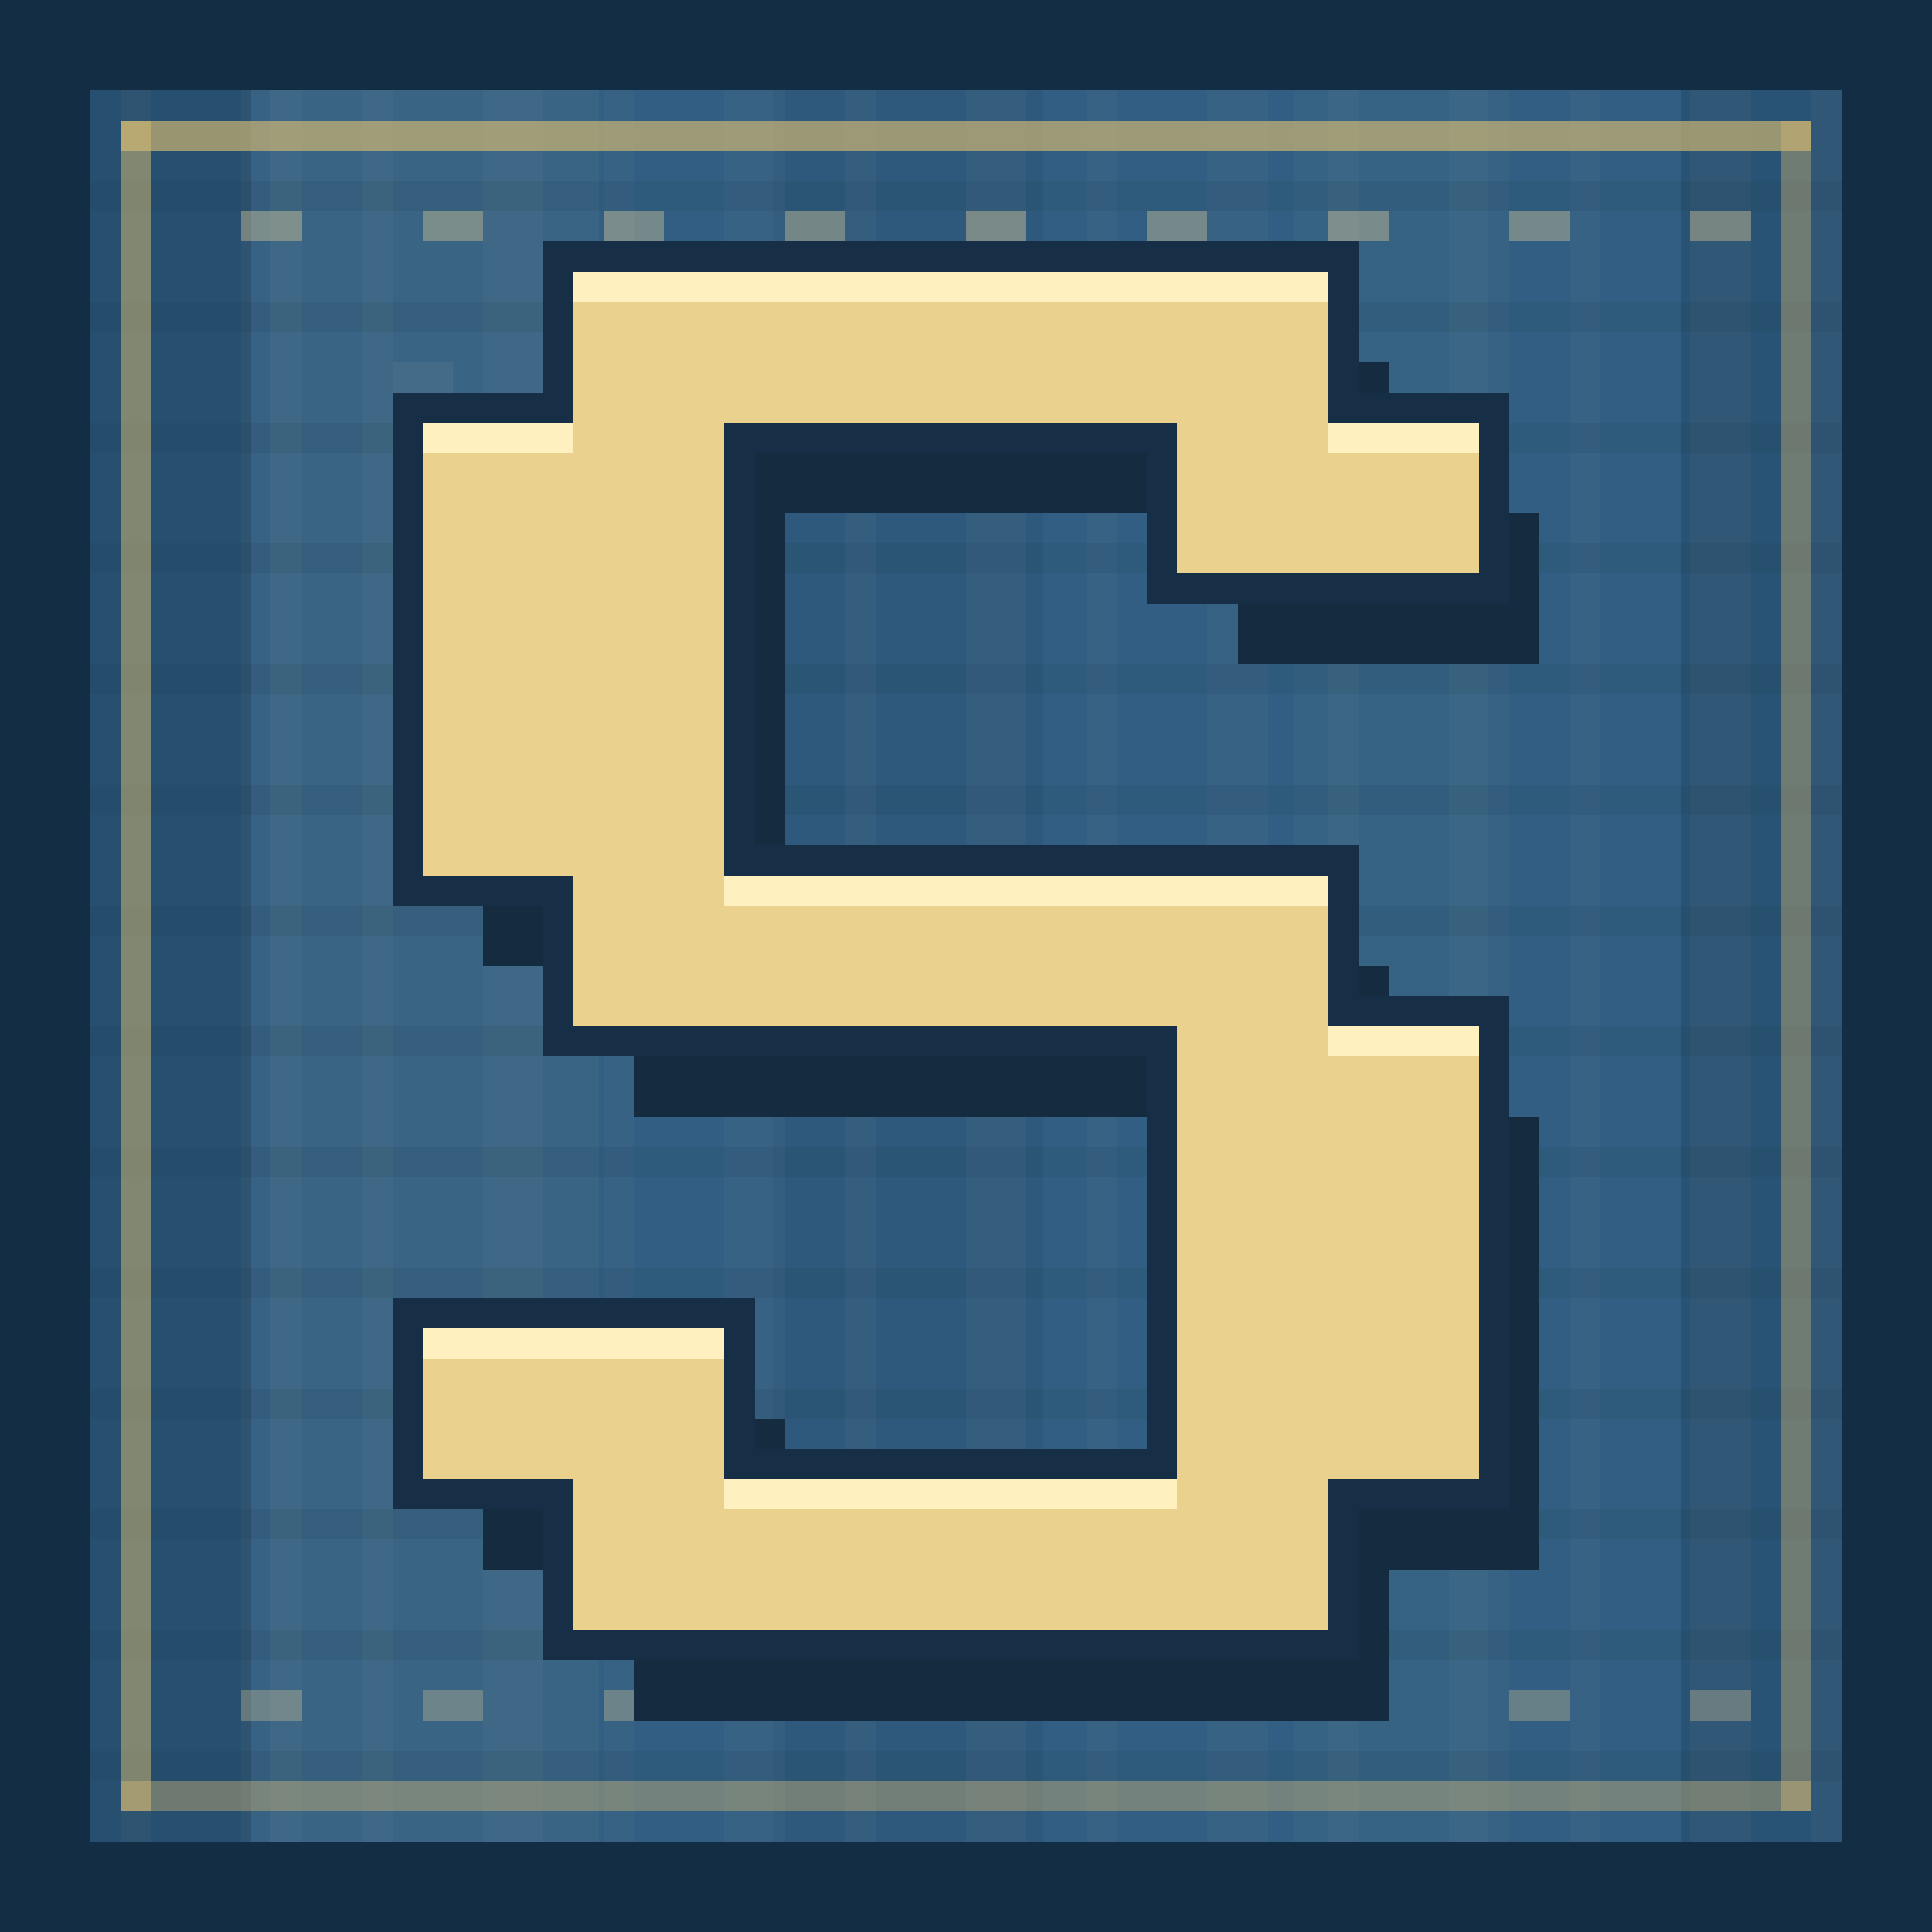
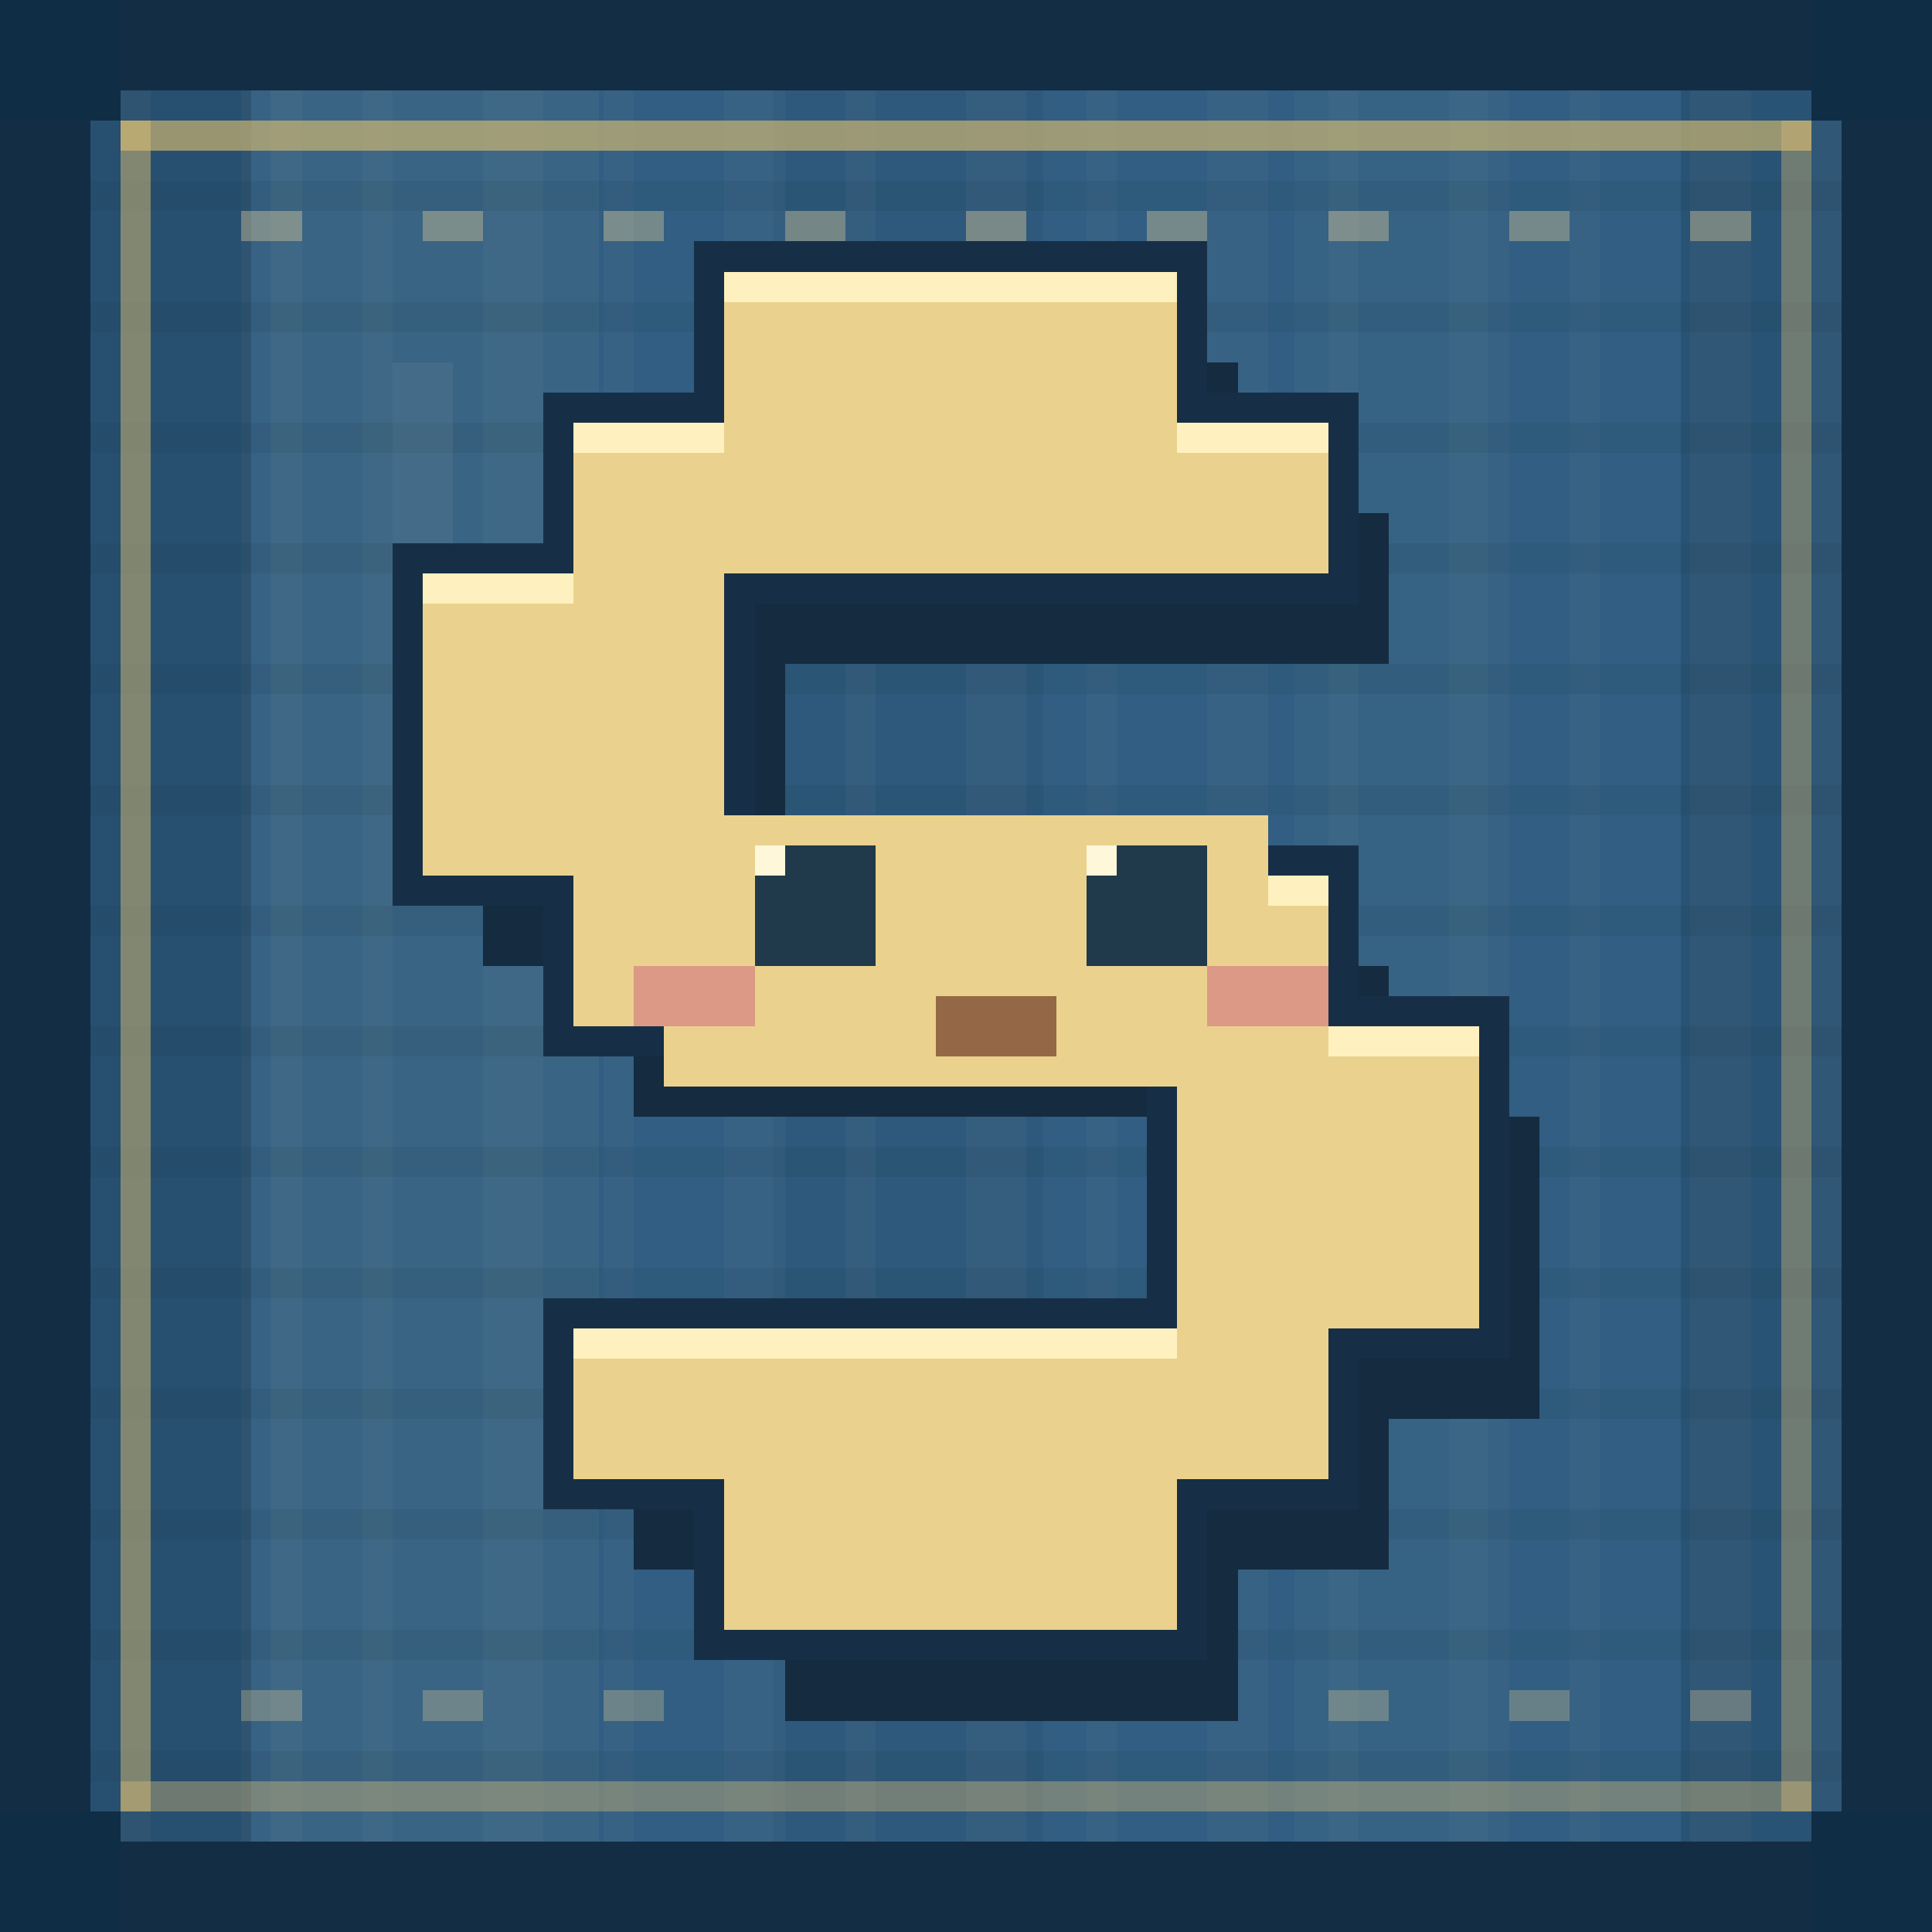
<svg xmlns="http://www.w3.org/2000/svg" width="64" height="64" viewBox="0 0 64 64" shape-rendering="crispEdges">
  <rect x="0" y="0" width="64" height="64" fill="#315e82" opacity="1" />
  <rect x="0" y="0" width="8.32" height="64" fill="#102d46" opacity="0.3" />
  <rect x="8.96" y="0" width="10.88" height="64" fill="#eddfb3" opacity="0.045" />
  <rect x="25.6" y="0" width="8.96" height="64" fill="#17324c" opacity="0.12" />
  <rect x="42.88" y="0" width="6.4" height="64" fill="#eddfb3" opacity="0.035" />
  <rect x="55.68" y="0" width="8.32" height="64" fill="#102d46" opacity="0.24" />
  <rect x="0" y="0" width="2" height="64" fill="#ffeac6" opacity="0.035" />
  <rect x="4" y="0" width="1" height="64" fill="#ffeac6" opacity="0.035" />
  <rect x="8" y="0" width="2" height="64" fill="#ffeac6" opacity="0.035" />
  <rect x="12" y="0" width="1" height="64" fill="#ffeac6" opacity="0.035" />
  <rect x="16" y="0" width="2" height="64" fill="#ffeac6" opacity="0.035" />
  <rect x="20" y="0" width="1" height="64" fill="#ffeac6" opacity="0.035" />
  <rect x="24" y="0" width="2" height="64" fill="#ffeac6" opacity="0.035" />
  <rect x="28" y="0" width="1" height="64" fill="#ffeac6" opacity="0.035" />
  <rect x="32" y="0" width="2" height="64" fill="#ffeac6" opacity="0.035" />
  <rect x="36" y="0" width="1" height="64" fill="#ffeac6" opacity="0.035" />
  <rect x="40" y="0" width="2" height="64" fill="#ffeac6" opacity="0.035" />
  <rect x="44" y="0" width="1" height="64" fill="#ffeac6" opacity="0.035" />
  <rect x="48" y="0" width="2" height="64" fill="#ffeac6" opacity="0.035" />
  <rect x="52" y="0" width="1" height="64" fill="#ffeac6" opacity="0.035" />
  <rect x="56" y="0" width="2" height="64" fill="#ffeac6" opacity="0.035" />
  <rect x="60" y="0" width="1" height="64" fill="#ffeac6" opacity="0.035" />
  <rect x="0" y="2" width="64" height="1" fill="#132127" opacity="0.08" />
  <rect x="0" y="6" width="64" height="1" fill="#132127" opacity="0.08" />
  <rect x="0" y="10" width="64" height="1" fill="#132127" opacity="0.08" />
  <rect x="0" y="14" width="64" height="1" fill="#132127" opacity="0.08" />
  <rect x="0" y="18" width="64" height="1" fill="#132127" opacity="0.08" />
  <rect x="0" y="22" width="64" height="1" fill="#132127" opacity="0.08" />
  <rect x="0" y="26" width="64" height="1" fill="#132127" opacity="0.08" />
  <rect x="0" y="30" width="64" height="1" fill="#132127" opacity="0.08" />
  <rect x="0" y="34" width="64" height="1" fill="#132127" opacity="0.08" />
  <rect x="0" y="38" width="64" height="1" fill="#132127" opacity="0.08" />
  <rect x="0" y="42" width="64" height="1" fill="#132127" opacity="0.08" />
  <rect x="0" y="46" width="64" height="1" fill="#132127" opacity="0.08" />
  <rect x="0" y="50" width="64" height="1" fill="#132127" opacity="0.08" />
  <rect x="0" y="54" width="64" height="1" fill="#132127" opacity="0.08" />
  <rect x="0" y="58" width="64" height="1" fill="#132127" opacity="0.08" />
  <rect x="0" y="62" width="64" height="1" fill="#132127" opacity="0.08" />
  <rect x="13" y="12" width="2" height="7" fill="#ffedc5" opacity="0.055" />
  <rect x="0" y="0" width="64" height="3" fill="#132d45" opacity="1" />
  <rect x="0" y="61" width="64" height="3" fill="#132d45" opacity="1" />
  <rect x="0" y="0" width="3" height="64" fill="#132d45" opacity="1" />
  <rect x="61" y="0" width="3" height="64" fill="#132d45" opacity="1" />
  <rect x="4" y="4" width="56" height="1" fill="#d6ba72" opacity="0.65" />
  <rect x="4" y="59" width="56" height="1" fill="#d6ba72" opacity="0.4" />
  <rect x="4" y="4" width="1" height="56" fill="#d6ba72" opacity="0.5" />
  <rect x="59" y="4" width="1" height="56" fill="#d6ba72" opacity="0.4" />
  <rect x="8" y="7" width="2" height="1" fill="#e8d096" opacity="0.38" />
  <rect x="8" y="56" width="2" height="1" fill="#e8d096" opacity="0.3" />
  <rect x="14" y="7" width="2" height="1" fill="#e8d096" opacity="0.38" />
  <rect x="14" y="56" width="2" height="1" fill="#e8d096" opacity="0.3" />
  <rect x="20" y="7" width="2" height="1" fill="#e8d096" opacity="0.38" />
  <rect x="20" y="56" width="2" height="1" fill="#e8d096" opacity="0.3" />
  <rect x="26" y="7" width="2" height="1" fill="#e8d096" opacity="0.38" />
  <rect x="26" y="56" width="2" height="1" fill="#e8d096" opacity="0.3" />
  <rect x="32" y="7" width="2" height="1" fill="#e8d096" opacity="0.38" />
  <rect x="32" y="56" width="2" height="1" fill="#e8d096" opacity="0.3" />
  <rect x="38" y="7" width="2" height="1" fill="#e8d096" opacity="0.38" />
  <rect x="38" y="56" width="2" height="1" fill="#e8d096" opacity="0.3" />
  <rect x="44" y="7" width="2" height="1" fill="#e8d096" opacity="0.38" />
  <rect x="44" y="56" width="2" height="1" fill="#e8d096" opacity="0.3" />
  <rect x="50" y="7" width="2" height="1" fill="#e8d096" opacity="0.38" />
  <rect x="50" y="56" width="2" height="1" fill="#e8d096" opacity="0.3" />
  <rect x="56" y="7" width="2" height="1" fill="#e8d096" opacity="0.38" />
  <rect x="56" y="56" width="2" height="1" fill="#e8d096" opacity="0.3" />
-   <rect x="21" y="12" width="5" height="5" fill="#142b40" opacity="1" />
  <rect x="26" y="12" width="5" height="5" fill="#142b40" opacity="1" />
  <rect x="31" y="12" width="5" height="5" fill="#142b40" opacity="1" />
  <rect x="36" y="12" width="5" height="5" fill="#142b40" opacity="1" />
-   <rect x="41" y="12" width="5" height="5" fill="#142b40" opacity="1" />
-   <rect x="16" y="17" width="5" height="5" fill="#142b40" opacity="1" />
  <rect x="21" y="17" width="5" height="5" fill="#142b40" opacity="1" />
+   <rect x="26" y="17" width="5" height="5" fill="#142b40" opacity="1" />
+   <rect x="31" y="17" width="5" height="5" fill="#142b40" opacity="1" />
+   <rect x="36" y="17" width="5" height="5" fill="#142b40" opacity="1" />
  <rect x="41" y="17" width="5" height="5" fill="#142b40" opacity="1" />
-   <rect x="46" y="17" width="5" height="5" fill="#142b40" opacity="1" />
  <rect x="16" y="22" width="5" height="5" fill="#142b40" opacity="1" />
  <rect x="21" y="22" width="5" height="5" fill="#142b40" opacity="1" />
  <rect x="16" y="27" width="5" height="5" fill="#142b40" opacity="1" />
  <rect x="21" y="27" width="5" height="5" fill="#142b40" opacity="1" />
  <rect x="21" y="32" width="5" height="5" fill="#142b40" opacity="1" />
  <rect x="26" y="32" width="5" height="5" fill="#142b40" opacity="1" />
  <rect x="31" y="32" width="5" height="5" fill="#142b40" opacity="1" />
  <rect x="36" y="32" width="5" height="5" fill="#142b40" opacity="1" />
  <rect x="41" y="32" width="5" height="5" fill="#142b40" opacity="1" />
  <rect x="41" y="37" width="5" height="5" fill="#142b40" opacity="1" />
  <rect x="46" y="37" width="5" height="5" fill="#142b40" opacity="1" />
  <rect x="41" y="42" width="5" height="5" fill="#142b40" opacity="1" />
  <rect x="46" y="42" width="5" height="5" fill="#142b40" opacity="1" />
-   <rect x="16" y="47" width="5" height="5" fill="#142b40" opacity="1" />
  <rect x="21" y="47" width="5" height="5" fill="#142b40" opacity="1" />
+   <rect x="26" y="47" width="5" height="5" fill="#142b40" opacity="1" />
+   <rect x="31" y="47" width="5" height="5" fill="#142b40" opacity="1" />
+   <rect x="36" y="47" width="5" height="5" fill="#142b40" opacity="1" />
  <rect x="41" y="47" width="5" height="5" fill="#142b40" opacity="1" />
-   <rect x="46" y="47" width="5" height="5" fill="#142b40" opacity="1" />
-   <rect x="21" y="52" width="5" height="5" fill="#142b40" opacity="1" />
  <rect x="26" y="52" width="5" height="5" fill="#142b40" opacity="1" />
  <rect x="31" y="52" width="5" height="5" fill="#142b40" opacity="1" />
  <rect x="36" y="52" width="5" height="5" fill="#142b40" opacity="1" />
-   <rect x="41" y="52" width="5" height="5" fill="#142b40" opacity="1" />
-   <rect x="18" y="8" width="7" height="7" fill="#172f46" opacity="1" />
  <rect x="23" y="8" width="7" height="7" fill="#172f46" opacity="1" />
  <rect x="28" y="8" width="7" height="7" fill="#172f46" opacity="1" />
  <rect x="33" y="8" width="7" height="7" fill="#172f46" opacity="1" />
-   <rect x="38" y="8" width="7" height="7" fill="#172f46" opacity="1" />
-   <rect x="13" y="13" width="7" height="7" fill="#172f46" opacity="1" />
  <rect x="18" y="13" width="7" height="7" fill="#172f46" opacity="1" />
+   <rect x="23" y="13" width="7" height="7" fill="#172f46" opacity="1" />
+   <rect x="28" y="13" width="7" height="7" fill="#172f46" opacity="1" />
+   <rect x="33" y="13" width="7" height="7" fill="#172f46" opacity="1" />
  <rect x="38" y="13" width="7" height="7" fill="#172f46" opacity="1" />
-   <rect x="43" y="13" width="7" height="7" fill="#172f46" opacity="1" />
  <rect x="13" y="18" width="7" height="7" fill="#172f46" opacity="1" />
  <rect x="18" y="18" width="7" height="7" fill="#172f46" opacity="1" />
  <rect x="13" y="23" width="7" height="7" fill="#172f46" opacity="1" />
  <rect x="18" y="23" width="7" height="7" fill="#172f46" opacity="1" />
  <rect x="18" y="28" width="7" height="7" fill="#172f46" opacity="1" />
  <rect x="23" y="28" width="7" height="7" fill="#172f46" opacity="1" />
  <rect x="28" y="28" width="7" height="7" fill="#172f46" opacity="1" />
  <rect x="33" y="28" width="7" height="7" fill="#172f46" opacity="1" />
  <rect x="38" y="28" width="7" height="7" fill="#172f46" opacity="1" />
  <rect x="38" y="33" width="7" height="7" fill="#172f46" opacity="1" />
  <rect x="43" y="33" width="7" height="7" fill="#172f46" opacity="1" />
  <rect x="38" y="38" width="7" height="7" fill="#172f46" opacity="1" />
  <rect x="43" y="38" width="7" height="7" fill="#172f46" opacity="1" />
-   <rect x="13" y="43" width="7" height="7" fill="#172f46" opacity="1" />
  <rect x="18" y="43" width="7" height="7" fill="#172f46" opacity="1" />
+   <rect x="23" y="43" width="7" height="7" fill="#172f46" opacity="1" />
+   <rect x="28" y="43" width="7" height="7" fill="#172f46" opacity="1" />
+   <rect x="33" y="43" width="7" height="7" fill="#172f46" opacity="1" />
  <rect x="38" y="43" width="7" height="7" fill="#172f46" opacity="1" />
-   <rect x="43" y="43" width="7" height="7" fill="#172f46" opacity="1" />
-   <rect x="18" y="48" width="7" height="7" fill="#172f46" opacity="1" />
  <rect x="23" y="48" width="7" height="7" fill="#172f46" opacity="1" />
  <rect x="28" y="48" width="7" height="7" fill="#172f46" opacity="1" />
  <rect x="33" y="48" width="7" height="7" fill="#172f46" opacity="1" />
-   <rect x="38" y="48" width="7" height="7" fill="#172f46" opacity="1" />
-   <rect x="19" y="9" width="5" height="5" fill="#ead28e" opacity="1" />
  <rect x="24" y="9" width="5" height="5" fill="#ead28e" opacity="1" />
  <rect x="29" y="9" width="5" height="5" fill="#ead28e" opacity="1" />
  <rect x="34" y="9" width="5" height="5" fill="#ead28e" opacity="1" />
-   <rect x="39" y="9" width="5" height="5" fill="#ead28e" opacity="1" />
-   <rect x="14" y="14" width="5" height="5" fill="#ead28e" opacity="1" />
  <rect x="19" y="14" width="5" height="5" fill="#ead28e" opacity="1" />
+   <rect x="24" y="14" width="5" height="5" fill="#ead28e" opacity="1" />
+   <rect x="29" y="14" width="5" height="5" fill="#ead28e" opacity="1" />
+   <rect x="34" y="14" width="5" height="5" fill="#ead28e" opacity="1" />
  <rect x="39" y="14" width="5" height="5" fill="#ead28e" opacity="1" />
-   <rect x="44" y="14" width="5" height="5" fill="#ead28e" opacity="1" />
  <rect x="14" y="19" width="5" height="5" fill="#ead28e" opacity="1" />
  <rect x="19" y="19" width="5" height="5" fill="#ead28e" opacity="1" />
  <rect x="14" y="24" width="5" height="5" fill="#ead28e" opacity="1" />
  <rect x="19" y="24" width="5" height="5" fill="#ead28e" opacity="1" />
  <rect x="19" y="29" width="5" height="5" fill="#ead28e" opacity="1" />
  <rect x="24" y="29" width="5" height="5" fill="#ead28e" opacity="1" />
  <rect x="29" y="29" width="5" height="5" fill="#ead28e" opacity="1" />
  <rect x="34" y="29" width="5" height="5" fill="#ead28e" opacity="1" />
  <rect x="39" y="29" width="5" height="5" fill="#ead28e" opacity="1" />
  <rect x="39" y="34" width="5" height="5" fill="#ead28e" opacity="1" />
  <rect x="44" y="34" width="5" height="5" fill="#ead28e" opacity="1" />
  <rect x="39" y="39" width="5" height="5" fill="#ead28e" opacity="1" />
  <rect x="44" y="39" width="5" height="5" fill="#ead28e" opacity="1" />
-   <rect x="14" y="44" width="5" height="5" fill="#ead28e" opacity="1" />
  <rect x="19" y="44" width="5" height="5" fill="#ead28e" opacity="1" />
+   <rect x="24" y="44" width="5" height="5" fill="#ead28e" opacity="1" />
+   <rect x="29" y="44" width="5" height="5" fill="#ead28e" opacity="1" />
+   <rect x="34" y="44" width="5" height="5" fill="#ead28e" opacity="1" />
  <rect x="39" y="44" width="5" height="5" fill="#ead28e" opacity="1" />
-   <rect x="44" y="44" width="5" height="5" fill="#ead28e" opacity="1" />
-   <rect x="19" y="49" width="5" height="5" fill="#ead28e" opacity="1" />
  <rect x="24" y="49" width="5" height="5" fill="#ead28e" opacity="1" />
  <rect x="29" y="49" width="5" height="5" fill="#ead28e" opacity="1" />
  <rect x="34" y="49" width="5" height="5" fill="#ead28e" opacity="1" />
-   <rect x="39" y="49" width="5" height="5" fill="#ead28e" opacity="1" />
-   <rect x="19" y="9" width="5" height="1" fill="#fff1bf" opacity="1" />
  <rect x="24" y="9" width="5" height="1" fill="#fff1bf" opacity="1" />
  <rect x="29" y="9" width="5" height="1" fill="#fff1bf" opacity="1" />
  <rect x="34" y="9" width="5" height="1" fill="#fff1bf" opacity="1" />
-   <rect x="39" y="9" width="5" height="1" fill="#fff1bf" opacity="1" />
-   <rect x="14" y="14" width="5" height="1" fill="#fff1bf" opacity="1" />
-   <rect x="44" y="14" width="5" height="1" fill="#fff1bf" opacity="1" />
+   <rect x="19" y="14" width="5" height="1" fill="#fff1bf" opacity="1" />
+   <rect x="39" y="14" width="5" height="1" fill="#fff1bf" opacity="1" />
+   <rect x="14" y="19" width="5" height="1" fill="#fff1bf" opacity="1" />
  <rect x="24" y="29" width="5" height="1" fill="#fff1bf" opacity="1" />
  <rect x="29" y="29" width="5" height="1" fill="#fff1bf" opacity="1" />
  <rect x="34" y="29" width="5" height="1" fill="#fff1bf" opacity="1" />
  <rect x="39" y="29" width="5" height="1" fill="#fff1bf" opacity="1" />
  <rect x="44" y="34" width="5" height="1" fill="#fff1bf" opacity="1" />
-   <rect x="14" y="44" width="5" height="1" fill="#fff1bf" opacity="1" />
  <rect x="19" y="44" width="5" height="1" fill="#fff1bf" opacity="1" />
-   <rect x="24" y="49" width="5" height="1" fill="#fff1bf" opacity="1" />
-   <rect x="29" y="49" width="5" height="1" fill="#fff1bf" opacity="1" />
-   <rect x="34" y="49" width="5" height="1" fill="#fff1bf" opacity="1" />
+   <rect x="24" y="44" width="5" height="1" fill="#fff1bf" opacity="1" />
+   <rect x="29" y="44" width="5" height="1" fill="#fff1bf" opacity="1" />
+   <rect x="34" y="44" width="5" height="1" fill="#fff1bf" opacity="1" />
+   <rect x="22" y="27" width="20" height="9" fill="#ead28e" opacity="1" />
+   <rect x="25" y="28" width="4" height="4" fill="#20394b" opacity="1" />
+   <rect x="36" y="28" width="4" height="4" fill="#20394b" opacity="1" />
+   <rect x="25" y="28" width="1" height="1" fill="#fff7d9" opacity="1" />
+   <rect x="36" y="28" width="1" height="1" fill="#fff7d9" opacity="1" />
+   <rect x="21" y="32" width="4" height="2" fill="#dc9985" opacity="1" />
+   <rect x="40" y="32" width="4" height="2" fill="#dc9985" opacity="1" />
+   <rect x="31" y="33" width="4" height="2" fill="#946846" opacity="1" />
+   <rect x="0" y="0" width="4" height="4" fill="#102d46" opacity="1" />
+   <rect x="60" y="0" width="4" height="4" fill="#102d46" opacity="1" />
+   <rect x="0" y="60" width="4" height="4" fill="#102d46" opacity="1" />
+   <rect x="60" y="60" width="4" height="4" fill="#102d46" opacity="1" />
</svg>
